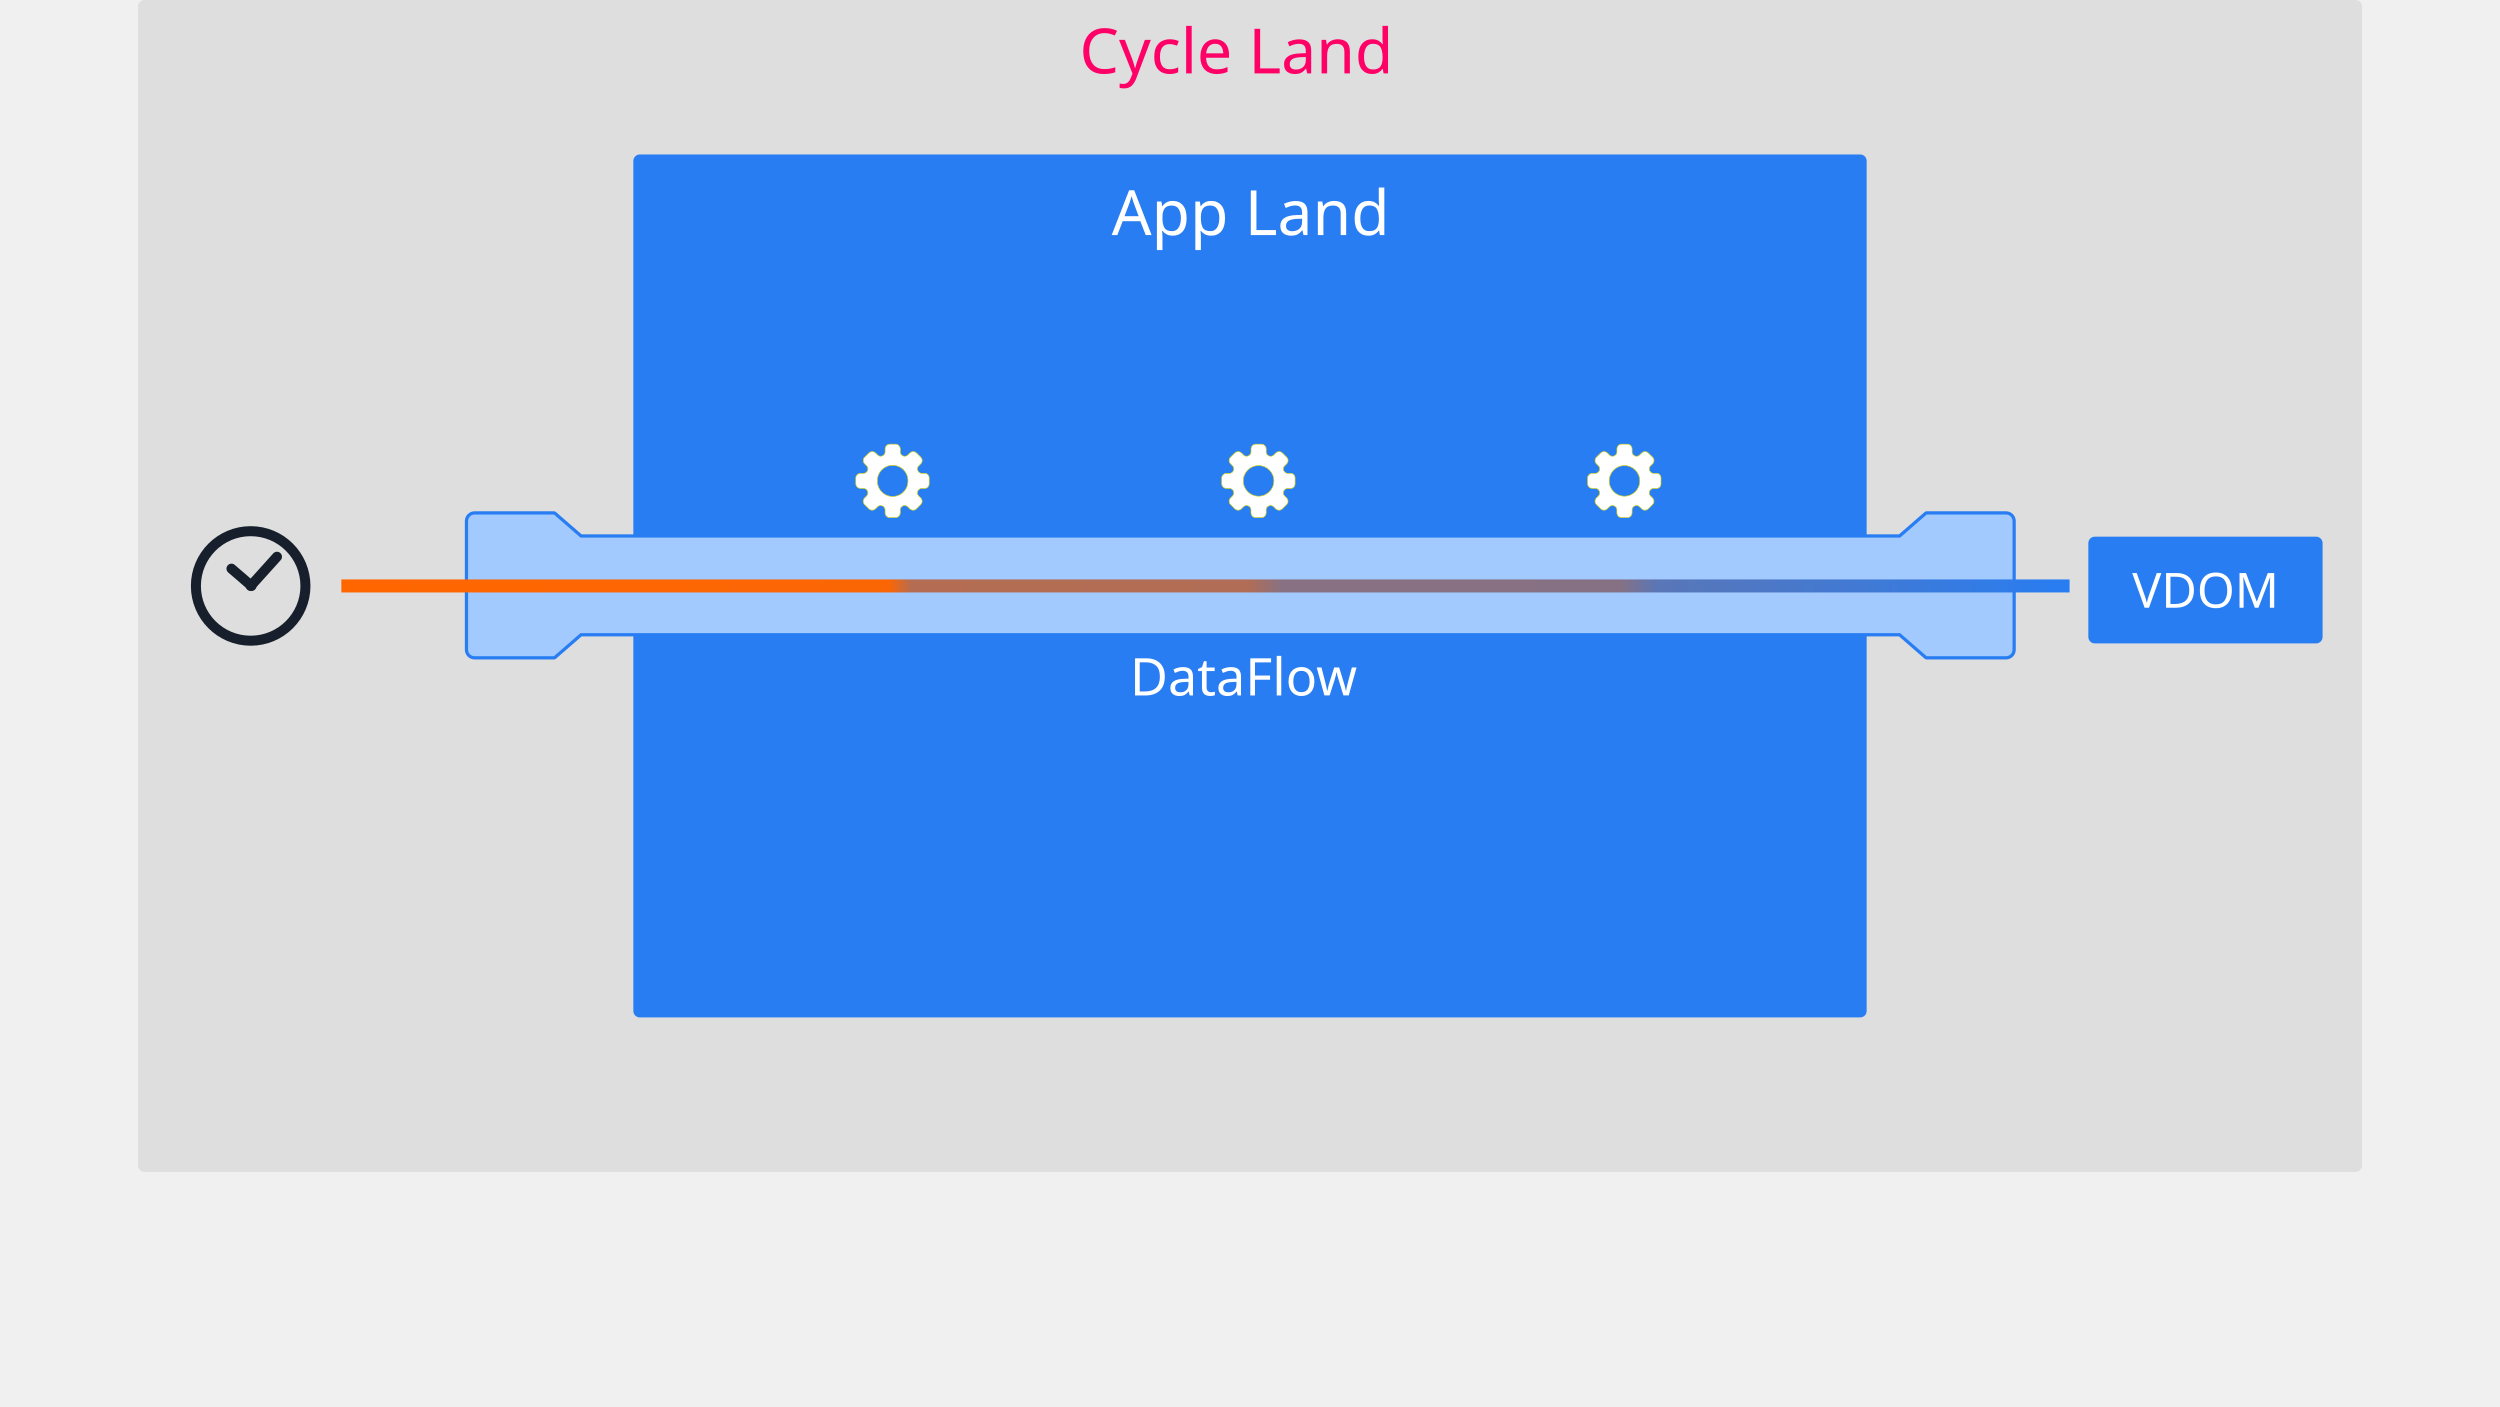
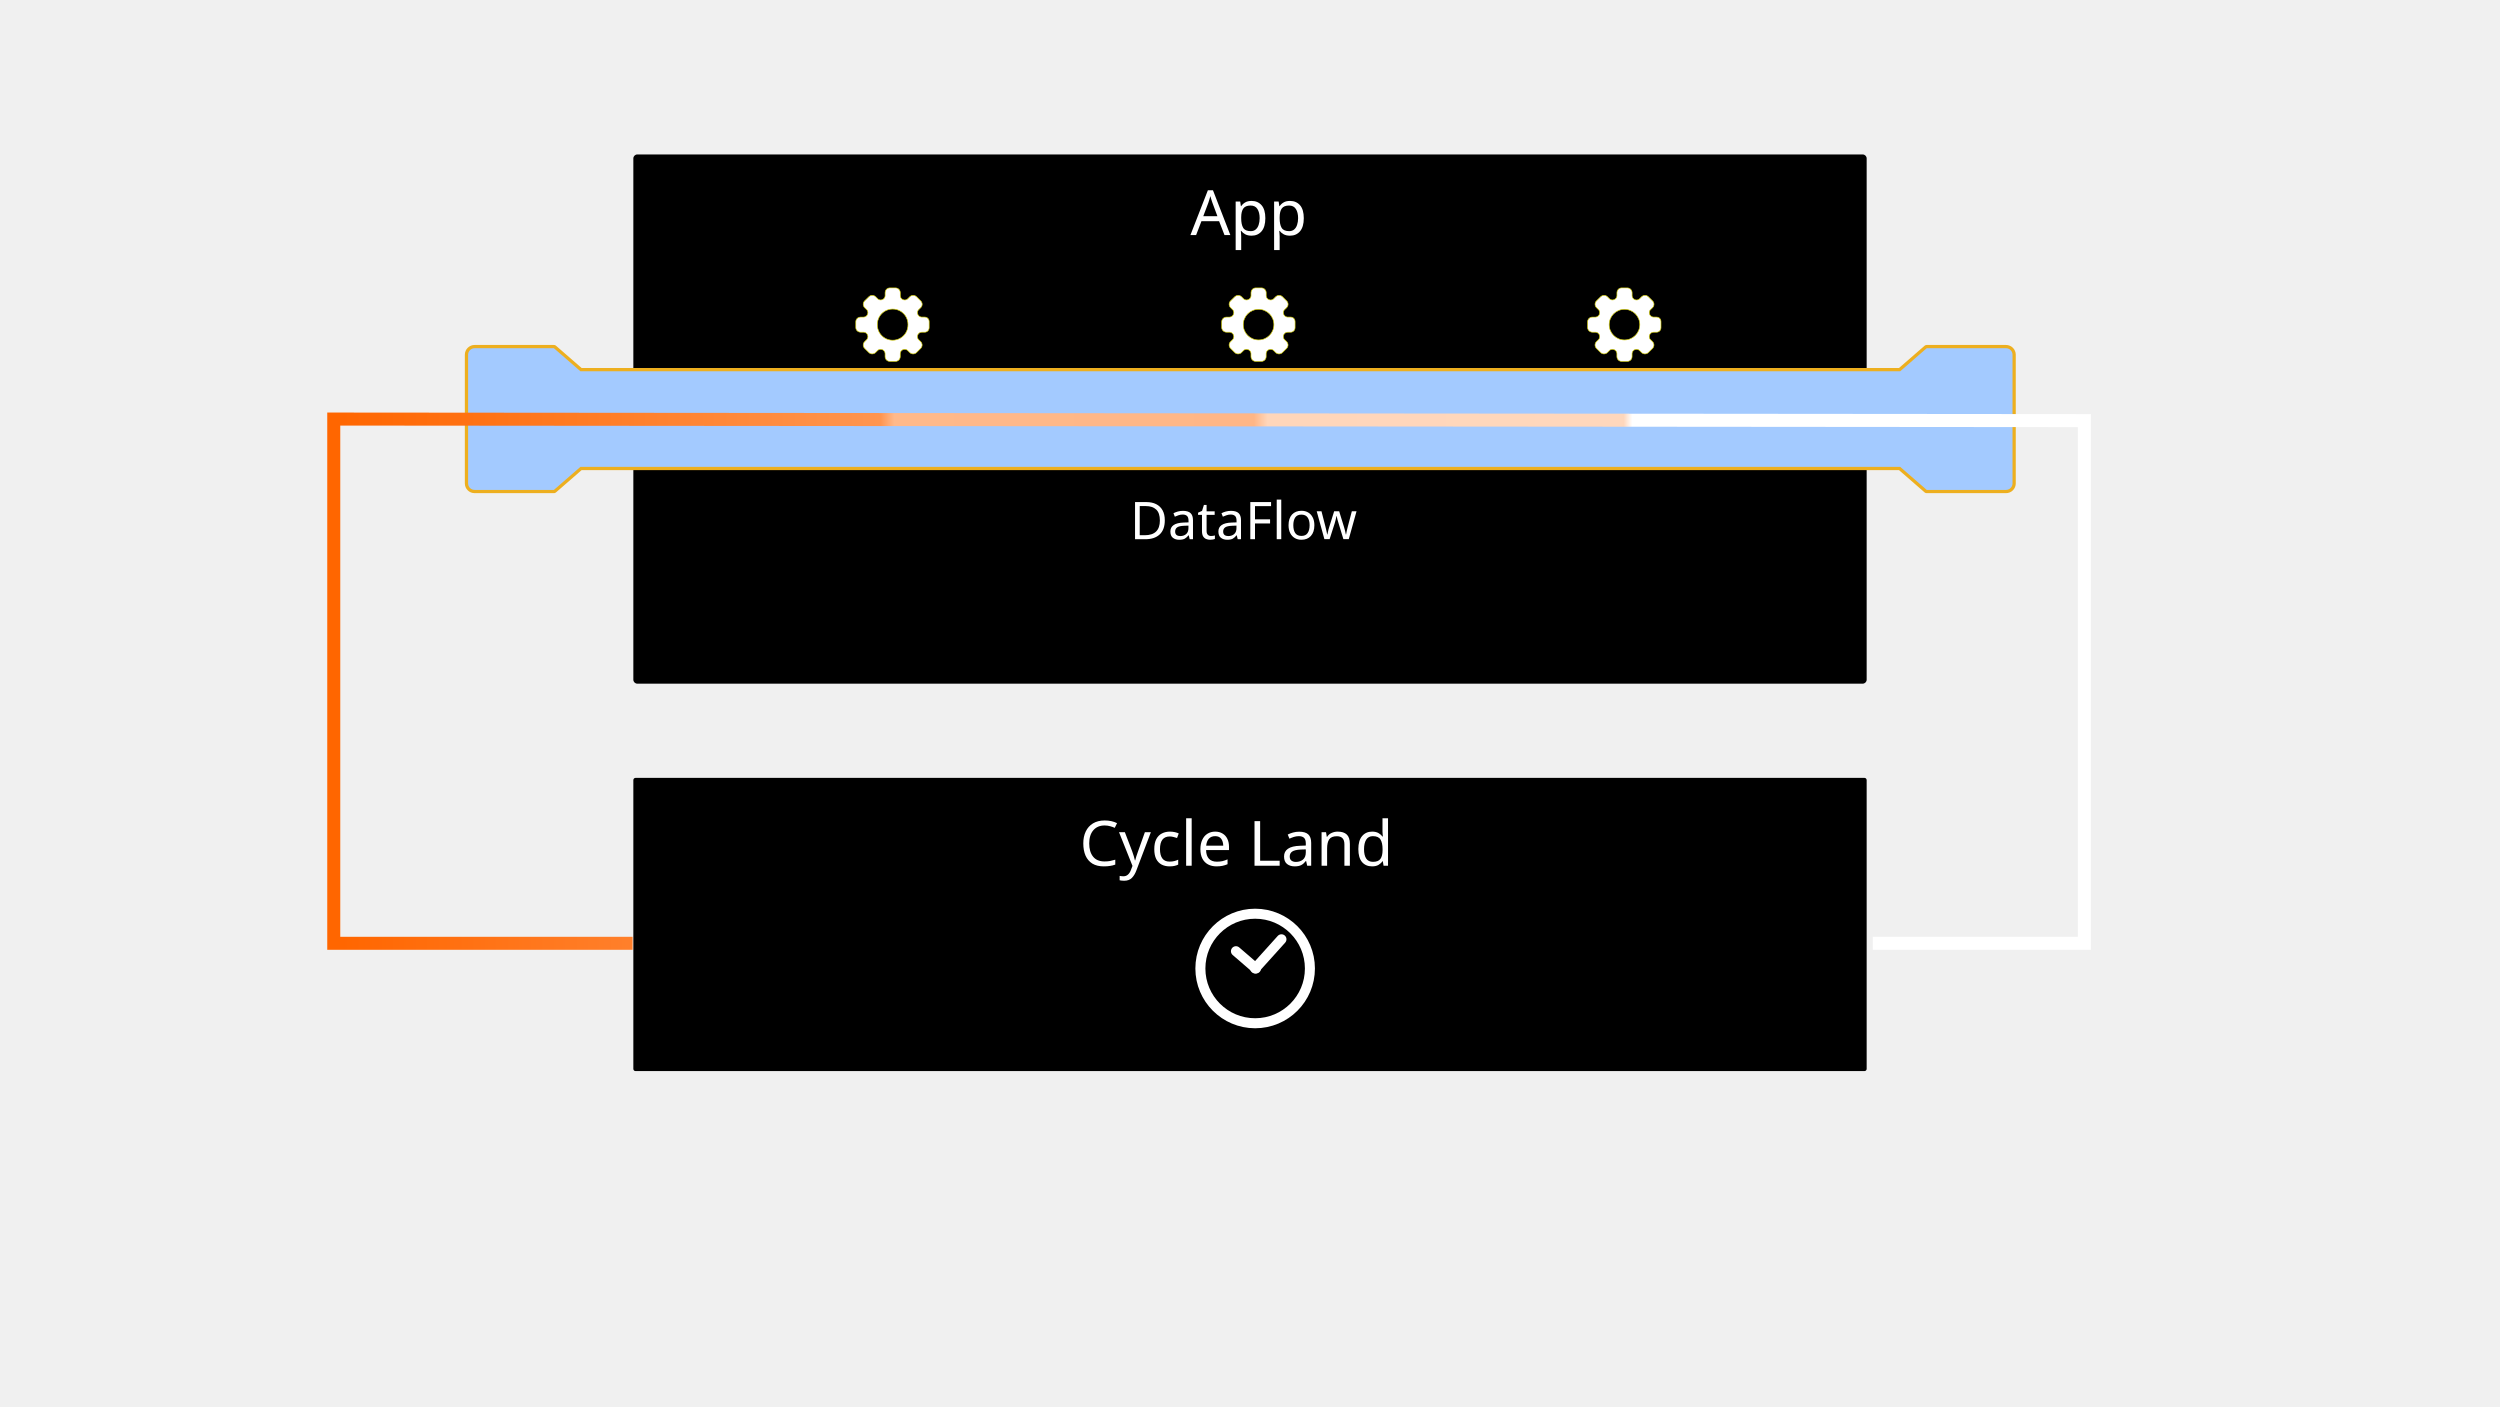
<svg xmlns="http://www.w3.org/2000/svg" xmlns:xlink="http://www.w3.org/1999/xlink" id="svg8" viewBox="0 0 508 285.75" height="1080" width="1920">
  <defs id="defs6984">
    <linearGradient id="linearGradient7561">
      <stop offset="0" id="stop7557" stop-color="#f60" />
-       <stop id="stop7577" offset=".317" stop-color="#fb6605" />
-       <stop offset=".33" id="stop7579" stop-color="#b46d52" />
-       <stop id="stop7581" offset=".525" stop-color="#b16d55" />
-       <stop offset=".544" id="stop7583" stop-color="#887182" />
-       <stop id="stop7585" offset=".74" stop-color="#867184" />
-       <stop offset=".762" id="stop7587" stop-color="#5976b7" />
-       <stop offset="1" id="stop7559" stop-color="#287df2" />
+       <stop stop-color="#ff954f" id="stop8730" offset=".312" />
+       <stop offset=".32" id="stop8732" stop-color="#ffb98a" />
+       <stop stop-color="#ffb686" id="stop8734" offset=".528" />
+       <stop offset=".536" id="stop8736" stop-color="#ffd6ba" />
+       <stop stop-color="#ffd7bc" id="stop8738" offset=".742" />
+       <stop offset=".747" id="stop8740" stop-color="#fff" />
+       <stop offset="1" id="stop7559" stop-color="#fff" />
    </linearGradient>
-     <linearGradient xlink:href="#linearGradient7561" id="linearGradient7563" x1="69.364" y1="119.063" x2="420.541" y2="119.063" gradientUnits="userSpaceOnUse" />
+     <linearGradient xlink:href="#linearGradient7561" id="linearGradient7563" x1="69.364" y1="119.063" x2="420.541" y2="119.063" gradientUnits="userSpaceOnUse" gradientTransform="translate(0 -33.91)" />
  </defs>
-   <style id="style4586">.appland{stroke-width:1;fill:#287df2;fill-opacity:1}.fwland{stroke-opacity:1;fill-opacity:1;stroke:none;fill:#dedede}.component{stroke-dasharray:7,7;stroke-dashoffset:0;stroke-width:1.5;stroke-linecap:butt;stroke:#001e47;fill:#a3caff}</style>
-   <rect ry="1.323" x="28.046" height="238.125" width="451.908" id="rect5013" class="fwland" fill="#dedede" stroke-width="1.323" />
-   <text style="line-height:6.615px" x="219.345" y="14.915" id="text5017" font-weight="400" font-size="10.583" font-family="sans-serif" letter-spacing="0" word-spacing="0" fill="#f06" stroke-width=".265">
-     <tspan id="tspan5015" x="219.345" y="14.915" font-size="12.7">Cycle Land</tspan>
+   <rect class="appland" id="rect5021" width="250.61" height="107.538" x="128.695" y="31.384" ry=".811" />
+   <text style="line-height:6.615px" x="229.61" y="109.572" id="text4853" font-weight="400" font-size="10.583" letter-spacing="0" word-spacing="0" font-family="sans-serif" fill="#fff" stroke-width=".265">
+     <tspan id="tspan4851" x="229.61" y="109.572">DataFlow</tspan>
  </text>
-   <rect class="appland" id="rect5021" width="250.61" height="175.357" x="128.695" y="31.384" ry="1.323" fill="#287df2" />
-   <text style="line-height:6.615px" x="229.61" y="141.322" id="text4853" font-weight="400" font-size="10.583" letter-spacing="0" word-spacing="0" font-family="sans-serif" fill="#fff" stroke-width=".265">
-     <tspan id="tspan4851" x="229.61" y="141.322">DataFlow</tspan>
+   <text style="line-height:6.615px" x="241.895" y="47.765" id="text5025" font-weight="400" font-size="10.583" letter-spacing="0" word-spacing="0" font-family="sans-serif" fill="#fff" stroke-width=".265">
+     <tspan id="tspan5023" x="241.895" y="47.765" font-size="12.7">App</tspan>
  </text>
-   <text style="line-height:6.615px" x="225.891" y="47.765" id="text5025" font-weight="400" font-size="10.583" font-family="sans-serif" letter-spacing="0" word-spacing="0" fill="#fff" stroke-width=".265">
-     <tspan id="tspan5023" x="225.891" y="47.765" font-size="12.7">App Land</tspan>
-   </text>
-   <g id="g8433" class="output-vdom" transform="translate(83.08)">
-     <rect class="side-effect" ry="1.323" y="109.051" x="341.269" height="21.693" width="47.604" id="rect5870-6" fill="#287df2" stroke-width="1.323" stroke-linecap="square" stroke-linejoin="round" paint-order="stroke fill markers" />
-     <text style="line-height:6.615px" x="350.189" y="123.493" id="text5864" font-weight="400" font-size="10.583" letter-spacing="0" word-spacing="0" font-family="sans-serif" fill="#fff" stroke-width="1.323" stroke-linecap="square" paint-order="stroke fill markers">
-       <tspan id="tspan5862" x="350.189" y="123.493" style="line-height:1.72px" font-size="9.878" paint-order="stroke fill markers">VDOM</tspan>
-     </text>
-   </g>
-   <path d="M187.908 96.181h-.59c-.482 0-.887-.416-.887-.91a.85.85 0 0 1 .292-.64l.38-.374a.955.955 0 0 0 0-1.356l-.866-.86a.974.974 0 0 0-.68-.27.981.981 0 0 0-.68.271l-.366.365a.878.878 0 0 1-.66.3c-.498 0-.914-.405-.914-.883v-.595c0-.524-.423-.975-.952-.975h-1.181c-.529 0-.949.447-.949.975v.591c0 .478-.416.882-.913.882a.869.869 0 0 1-.645-.287l-.377-.373a.958.958 0 0 0-.68-.272.981.981 0 0 0-.68.272l-.875.855a.957.957 0 0 0 0 1.352l.365.366a.88.88 0 0 1 .303.657c0 .497-.404.91-.886.91h-.59c-.533 0-.98.415-.98.943v1.181c0 .526.447.945.98.945h.59c.482 0 .886.416.886.91a.88.88 0 0 1-.303.657l-.365.361a.957.957 0 0 0 0 1.353l.867.862a.958.958 0 0 0 .68.273.981.981 0 0 0 .68-.273l.377-.373a.863.863 0 0 1 .645-.287c.498 0 .913.404.913.882v.59c0 .525.42.976.953.976h1.181c.529 0 .949-.447.949-.975v-.59c0-.479.415-.883.913-.883.249 0 .482.11.66.3l.366.364a.981.981 0 0 0 .68.272.981.981 0 0 0 .68-.272l.867-.862a.962.962 0 0 0 0-1.357l-.381-.373a.857.857 0 0 1-.291-.64c0-.499.404-.91.886-.91h.59c.529 0 .906-.417.906-.945v-1.185c.008-.53-.37-.945-.898-.945zm-3.408 1.535a3.11 3.11 0 1 1-6.219 0 3.11 3.11 0 1 1 6.219 0z" class="function" id="path6074" fill="#fff" stroke="#d9d20d" stroke-width=".129" />
-   <path d="M262.26 96.181h-.59c-.482 0-.886-.416-.886-.91a.85.85 0 0 1 .292-.64l.38-.374a.955.955 0 0 0 0-1.356l-.866-.86a.974.974 0 0 0-.68-.27.981.981 0 0 0-.68.271l-.366.365a.878.878 0 0 1-.66.3c-.498 0-.914-.405-.914-.883v-.595c0-.524-.424-.975-.952-.975h-1.182c-.528 0-.948.447-.948.975v.591c0 .478-.416.882-.913.882a.869.869 0 0 1-.646-.287l-.377-.373a.958.958 0 0 0-.68-.272.981.981 0 0 0-.68.272l-.874.855a.957.957 0 0 0 0 1.352l.365.366a.88.88 0 0 1 .303.657c0 .497-.404.91-.886.91h-.59c-.533 0-.98.415-.98.943v1.181c0 .526.447.945.98.945h.59c.482 0 .886.416.886.91a.88.88 0 0 1-.303.657l-.365.361a.957.957 0 0 0 0 1.353l.866.862a.958.958 0 0 0 .68.273.981.981 0 0 0 .68-.273l.378-.373a.863.863 0 0 1 .645-.287c.497 0 .913.404.913.882v.59c0 .525.42.976.952.976h1.182c.529 0 .948-.447.948-.975v-.59c0-.479.416-.883.914-.883.248 0 .482.11.66.3l.366.364a.981.981 0 0 0 .68.272.981.981 0 0 0 .68-.272l.867-.862a.962.962 0 0 0 0-1.357l-.381-.373a.857.857 0 0 1-.292-.64c0-.499.404-.91.886-.91h.591c.529 0 .906-.417.906-.945v-1.185c.008-.53-.37-.945-.898-.945zm-3.408 1.535a3.109 3.109 0 1 1-6.218 0 3.109 3.109 0 1 1 6.218 0z" class="function" id="path6076" fill="#fff" stroke="#d9d20d" stroke-width=".129" />
-   <path id="path5035" class="function" d="M336.614 96.181h-.591c-.482 0-.886-.416-.886-.91a.85.85 0 0 1 .291-.64l.381-.374a.955.955 0 0 0 0-1.356l-.867-.86a.974.974 0 0 0-.68-.27.981.981 0 0 0-.68.271l-.365.365a.878.878 0 0 1-.66.3c-.498 0-.914-.405-.914-.883v-.595c0-.524-.424-.975-.952-.975h-1.182c-.529 0-.948.447-.948.975v.591c0 .478-.416.882-.914.882a.869.869 0 0 1-.645-.287l-.377-.373a.958.958 0 0 0-.68-.272.981.981 0 0 0-.68.272l-.875.855a.957.957 0 0 0 0 1.352l.366.366a.88.88 0 0 1 .303.657c0 .497-.404.91-.886.91h-.591c-.532 0-.98.415-.98.943v1.181c0 .526.448.945.98.945h.59c.483 0 .887.416.887.91a.88.88 0 0 1-.303.657l-.366.361a.957.957 0 0 0 0 1.353l.867.862a.958.958 0 0 0 .68.273.981.981 0 0 0 .68-.273l.377-.373a.863.863 0 0 1 .646-.287c.497 0 .913.404.913.882v.59c0 .525.42.976.952.976h1.182c.528 0 .948-.447.948-.975v-.59c0-.479.416-.883.913-.883.25 0 .482.11.661.3l.365.364a.981.981 0 0 0 .68.272.981.981 0 0 0 .68-.272l.867-.862a.962.962 0 0 0 0-1.357l-.38-.373a.857.857 0 0 1-.292-.64c0-.499.404-.91.886-.91h.59c.53 0 .906-.417.906-.945v-1.185c.008-.53-.369-.945-.897-.945zm-3.409 1.535a3.109 3.109 0 1 1-6.218 0 3.109 3.109 0 1 1 6.218 0z" fill="#fff" stroke="#d9d20d" stroke-width=".129" />
-   <g transform="matrix(.513 0 0 .513 -20.851 47.595)" id="g4505" stroke="#161f2b" stroke-width="3.969" stroke-linecap="round">
+   <path d="M187.908 64.431h-.59c-.482 0-.887-.416-.887-.91a.85.85 0 0 1 .292-.64l.38-.374a.955.955 0 0 0 0-1.356l-.866-.86a.974.974 0 0 0-.68-.27.981.981 0 0 0-.68.271l-.366.365a.878.878 0 0 1-.66.3c-.498 0-.914-.405-.914-.883v-.595c0-.524-.423-.975-.952-.975h-1.181c-.529 0-.949.447-.949.975v.591c0 .478-.416.882-.913.882a.869.869 0 0 1-.645-.287l-.377-.373a.958.958 0 0 0-.68-.272.981.981 0 0 0-.68.272l-.875.855a.957.957 0 0 0 0 1.352l.365.366a.88.88 0 0 1 .303.657c0 .497-.404.91-.886.91h-.59c-.533 0-.98.415-.98.943v1.181c0 .526.447.945.98.945h.59c.482 0 .886.416.886.91a.88.88 0 0 1-.303.657l-.365.361a.957.957 0 0 0 0 1.353l.867.862a.958.958 0 0 0 .68.273.981.981 0 0 0 .68-.273l.377-.373a.863.863 0 0 1 .645-.287c.498 0 .913.404.913.882v.59c0 .525.42.976.953.976h1.181c.529 0 .949-.447.949-.975v-.59c0-.479.415-.883.913-.883.249 0 .482.11.66.3l.366.364a.981.981 0 0 0 .68.272.981.981 0 0 0 .68-.272l.867-.862a.962.962 0 0 0 0-1.357l-.381-.373a.857.857 0 0 1-.291-.64c0-.499.404-.91.886-.91h.59c.529 0 .906-.417.906-.945v-1.185c.008-.53-.37-.945-.898-.945zm-3.408 1.535a3.11 3.11 0 1 1-6.219 0 3.11 3.11 0 1 1 6.219 0z" class="function" id="path6074" fill="#fff" stroke="#d9d20d" stroke-width=".129" />
+   <path d="M262.26 64.431h-.59c-.482 0-.886-.416-.886-.91a.85.85 0 0 1 .292-.64l.38-.374a.955.955 0 0 0 0-1.356l-.866-.86a.974.974 0 0 0-.68-.27.981.981 0 0 0-.68.271l-.366.365a.878.878 0 0 1-.66.3c-.498 0-.914-.405-.914-.883v-.595c0-.524-.424-.975-.952-.975h-1.182c-.528 0-.948.447-.948.975v.591c0 .478-.416.882-.913.882a.869.869 0 0 1-.646-.287l-.377-.373a.958.958 0 0 0-.68-.272.981.981 0 0 0-.68.272l-.874.855a.957.957 0 0 0 0 1.352l.365.366a.88.88 0 0 1 .303.657c0 .497-.404.91-.886.91h-.59c-.533 0-.98.415-.98.943v1.181c0 .526.447.945.98.945h.59c.482 0 .886.416.886.91a.88.88 0 0 1-.303.657l-.365.361a.957.957 0 0 0 0 1.353l.866.862a.958.958 0 0 0 .68.273.981.981 0 0 0 .68-.273l.378-.373a.863.863 0 0 1 .645-.287c.497 0 .913.404.913.882v.59c0 .525.42.976.952.976h1.182c.529 0 .948-.447.948-.975v-.59c0-.479.416-.883.914-.883.248 0 .482.11.66.3l.366.364a.981.981 0 0 0 .68.272.981.981 0 0 0 .68-.272l.867-.862a.962.962 0 0 0 0-1.357l-.381-.373a.857.857 0 0 1-.292-.64c0-.499.404-.91.886-.91h.591c.529 0 .906-.417.906-.945v-1.185c.008-.53-.37-.945-.898-.945zm-3.408 1.535a3.109 3.109 0 1 1-6.218 0 3.109 3.109 0 1 1 6.218 0z" class="function" id="path6076" fill="#fff" stroke="#d9d20d" stroke-width=".129" />
+   <path id="path5035" class="function" d="M336.614 64.431h-.591c-.482 0-.886-.416-.886-.91a.85.85 0 0 1 .291-.64l.381-.374a.955.955 0 0 0 0-1.356l-.867-.86a.974.974 0 0 0-.68-.27.981.981 0 0 0-.68.271l-.365.365a.878.878 0 0 1-.66.3c-.498 0-.914-.405-.914-.883v-.595c0-.524-.424-.975-.952-.975h-1.182c-.529 0-.948.447-.948.975v.591c0 .478-.416.882-.914.882a.869.869 0 0 1-.645-.287l-.377-.373a.958.958 0 0 0-.68-.272.981.981 0 0 0-.68.272l-.875.855a.957.957 0 0 0 0 1.352l.366.366a.88.88 0 0 1 .303.657c0 .497-.404.91-.886.91h-.591c-.532 0-.98.415-.98.943v1.181c0 .526.448.945.98.945h.59c.483 0 .887.416.887.91a.88.88 0 0 1-.303.657l-.366.361a.957.957 0 0 0 0 1.353l.867.862a.958.958 0 0 0 .68.273.981.981 0 0 0 .68-.273l.377-.373a.863.863 0 0 1 .646-.287c.497 0 .913.404.913.882v.59c0 .525.42.976.952.976h1.182c.528 0 .948-.447.948-.975v-.59c0-.479.416-.883.913-.883.25 0 .482.11.661.3l.365.364a.981.981 0 0 0 .68.272.981.981 0 0 0 .68-.272l.867-.862a.962.962 0 0 0 0-1.357l-.38-.373a.857.857 0 0 1-.292-.64c0-.499.404-.91.886-.91h.59c.53 0 .906-.417.906-.945v-1.185c.008-.53-.369-.945-.897-.945zm-3.409 1.535a3.109 3.109 0 1 1-6.218 0 3.109 3.109 0 1 1 6.218 0z" fill="#fff" stroke="#d9d20d" stroke-width=".129" />
+   <path d="M96.44 70.758a1.32 1.32 0 0 0-1.323 1.323v26.145c0 .733.59 1.323 1.323 1.323h16.112l5.388-4.684h268.18l5.388 4.684h16.112a1.32 1.32 0 0 0 1.323-1.323V72.08a1.32 1.32 0 0 0-1.323-1.323h-16.112l-5.387 4.684H117.94l-5.388-4.684z" id="rect7706" fill="#a3caff" stroke="#edaf1f" stroke-width="1.323" stroke-linecap="round" stroke-linejoin="round" paint-order="stroke fill markers" />
+   <path d="M128.545 191.68H67.82V85.153l263.917.235 91.81.082v106.21h-42.992" id="path7555" class="stream" fill="none" fill-rule="evenodd" stroke="url(#linearGradient7563)" stroke-width="2.646" />
+   <rect ry=".45" y="158.064" x="128.695" height="59.583" width="250.61" id="rect8146" class="appland" />
+   <g transform="matrix(.513 0 0 .513 183.26 125.327)" id="g4505" stroke="#fff" stroke-width="3.969" stroke-linecap="round">
    <circle r="21.694" cy="139.316" cx="139.935" id="circle4499" fill="none" paint-order="stroke fill markers" />
    <path class="time-min" d="M139.935 139.316l10.419-11.564" id="path4501" fill="none" />
    <path class="time-hour" d="M140.269 139.316l-7.941-6.844" id="path4503" fill="none" />
  </g>
-   <path d="M96.44 104.552a1.32 1.32 0 0 0-1.323 1.323v26.145c0 .733.59 1.323 1.323 1.323h16.112l5.388-4.684h268.18l5.388 4.684h16.112a1.32 1.32 0 0 0 1.323-1.323v-26.145a1.32 1.32 0 0 0-1.323-1.323h-16.112l-5.387 4.684H117.94l-5.388-4.684z" id="rect7706" fill="#a3caff" stroke="#287df2" stroke-width="1.323" stroke-linecap="round" stroke-linejoin="round" paint-order="stroke fill markers" />
-   <path d="M69.364 119.063h351.177" id="path7555" class="stream" fill="none" fill-rule="evenodd" stroke="url(#linearGradient7563)" stroke-width="2.646" />
+   <text word-spacing="0" letter-spacing="0" font-size="10.583" font-weight="400" id="text8150" y="175.922" x="219.345" style="line-height:6.615px" font-family="sans-serif" fill="#fff" stroke-width=".265">
+     <tspan font-size="12.7" y="175.922" x="219.345" id="tspan8148">Cycle Land</tspan>
+   </text>
</svg>
